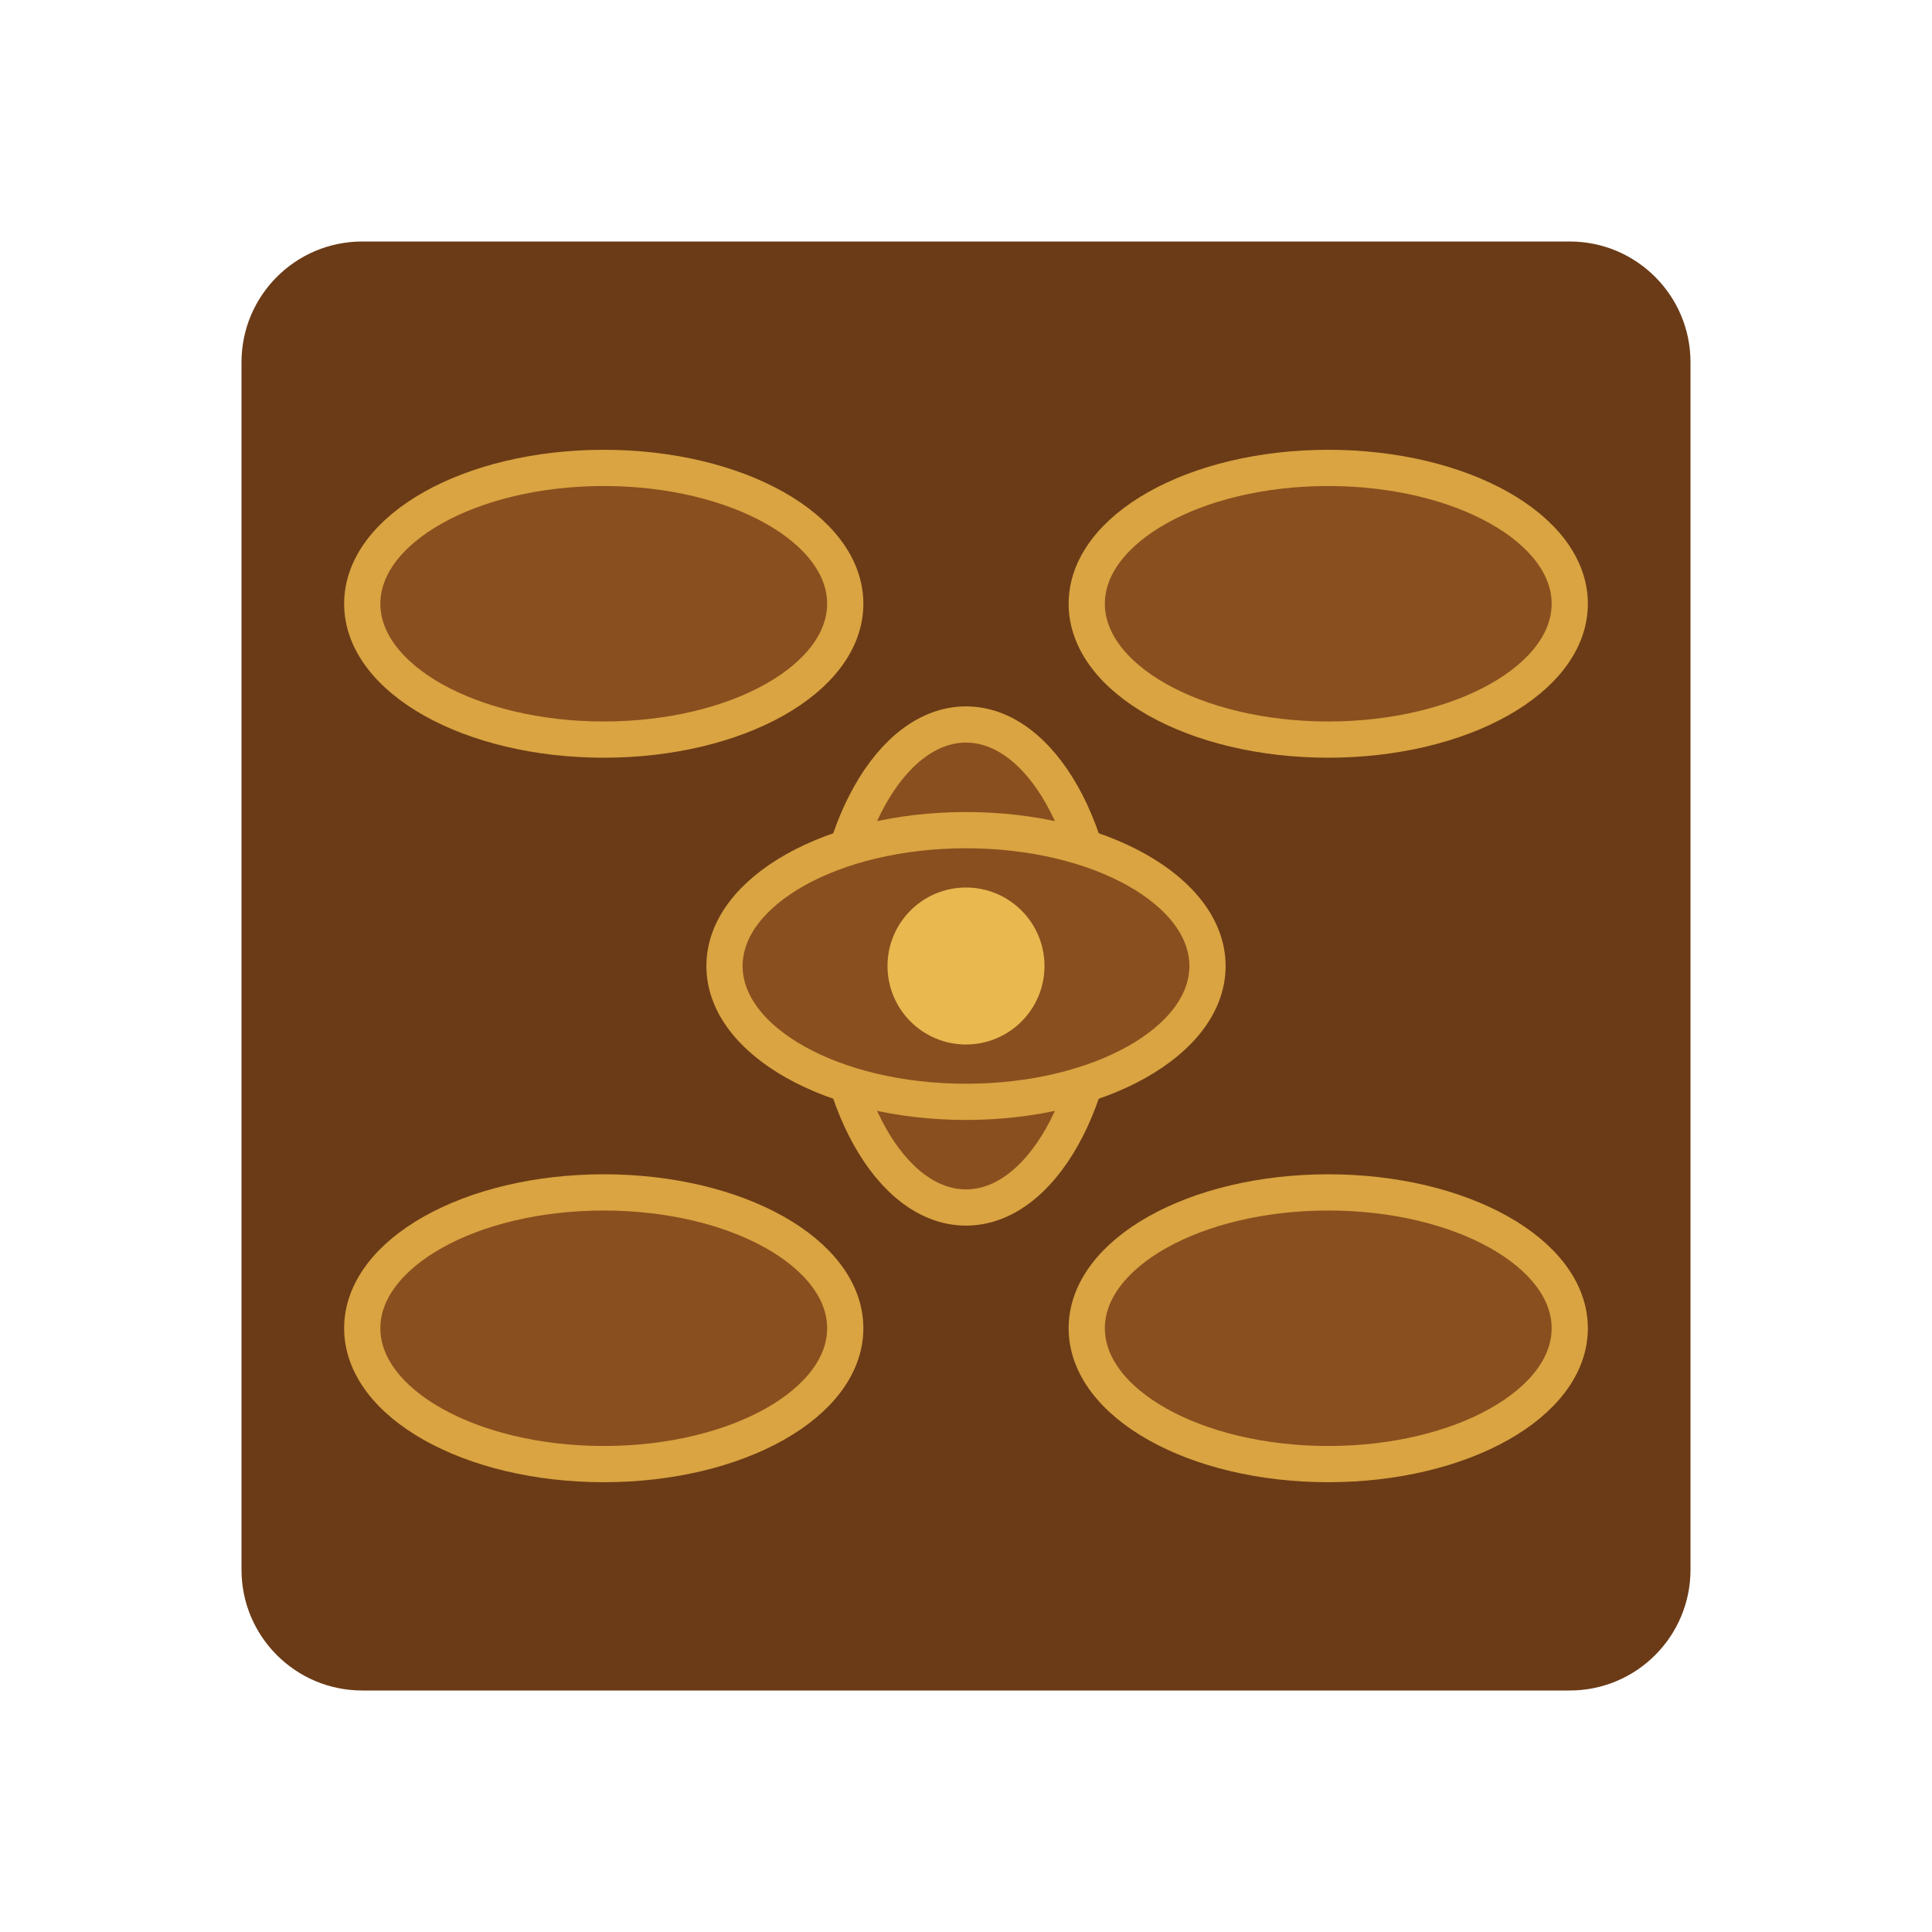
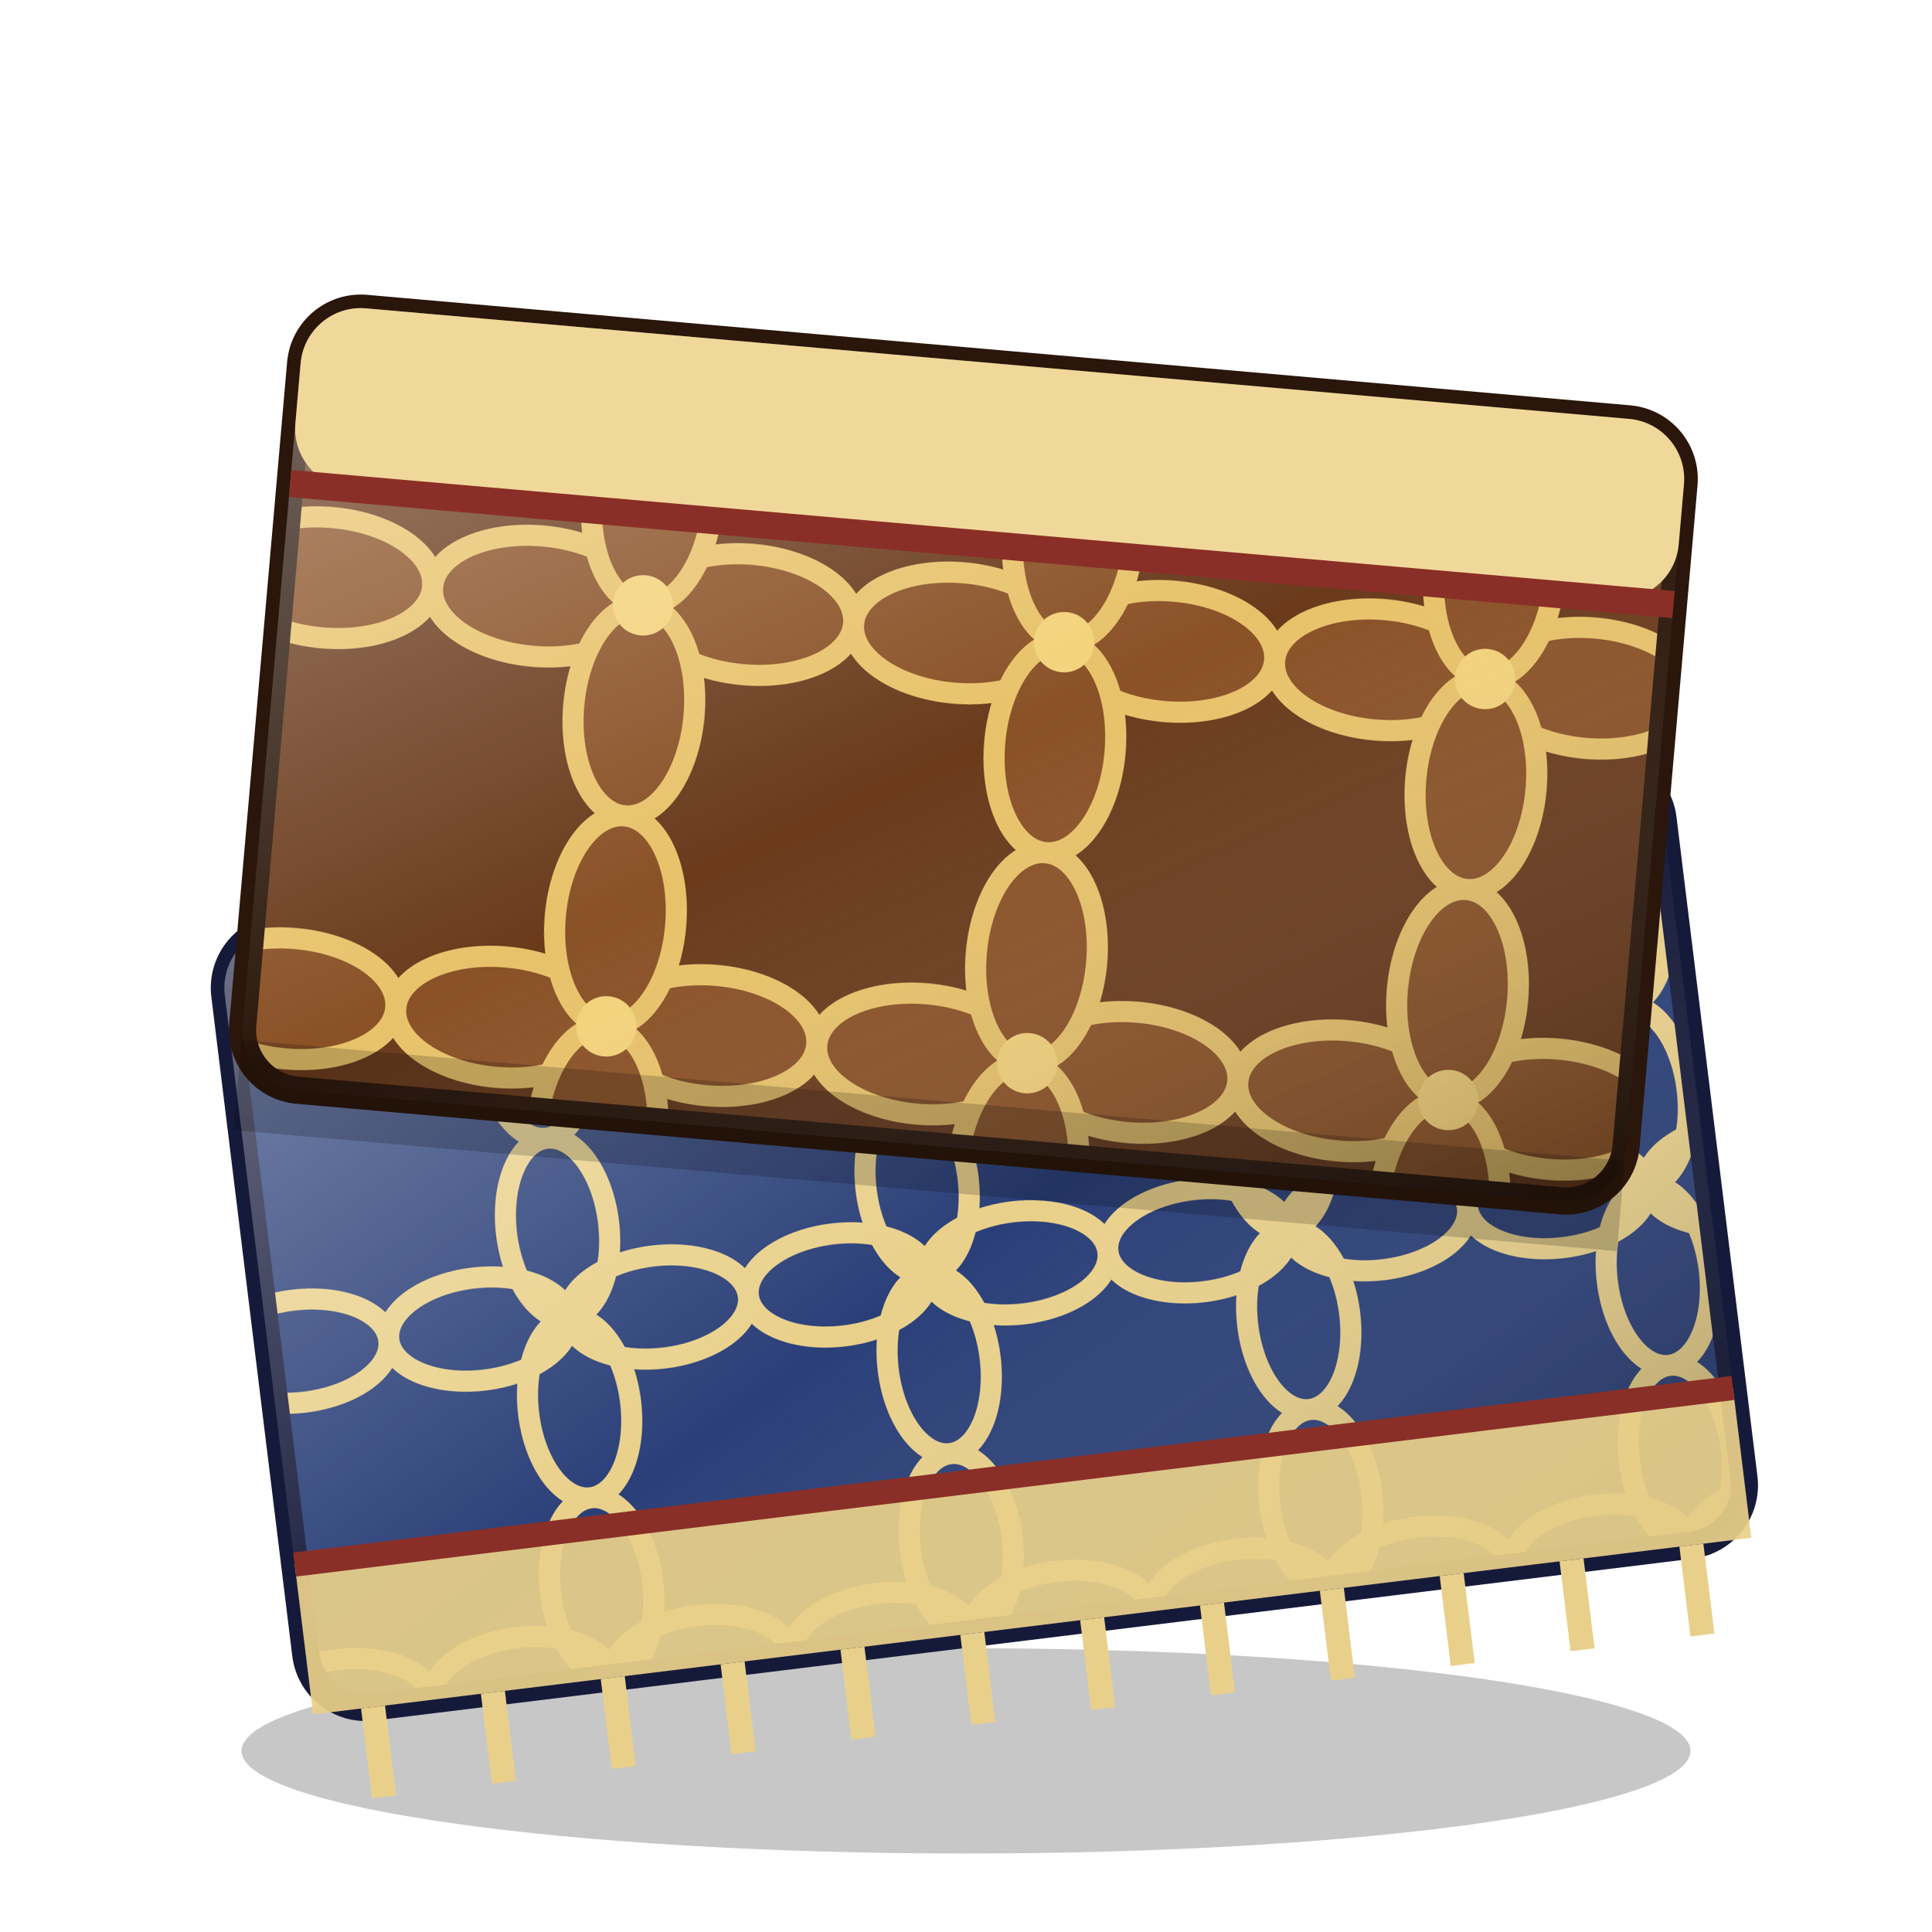
<svg xmlns="http://www.w3.org/2000/svg" viewBox="0 0 64 64" width="64" height="64">
-   <rect x="8" y="8" width="48" height="48" rx="4" fill="#6b3b17" />
-   <g fill="#8a4f1f" stroke="#d9a441" stroke-width="1.2">
-     <ellipse cx="20" cy="20" rx="8" ry="4.5" />
-     <ellipse cx="44" cy="20" rx="8" ry="4.5" />
-     <ellipse cx="20" cy="44" rx="8" ry="4.5" />
-     <ellipse cx="44" cy="44" rx="8" ry="4.5" />
-     <ellipse cx="32" cy="32" rx="4.5" ry="8" />
-     <ellipse cx="32" cy="32" rx="8" ry="4.5" />
+   <defs>
+     <pattern id="pk" width="12" height="12" patternUnits="userSpaceOnUse">
+       <rect width="12" height="12" fill="#2a3f78" />
+       <g fill="none" stroke="#e9d08a" stroke-width=".7">
+         <ellipse cx="3" cy="6" rx="3" ry="1.7" />
+         <ellipse cx="9" cy="6" rx="3" ry="1.7" />
+         <ellipse cx="6" cy="3" rx="1.7" ry="3" />
+         <ellipse cx="6" cy="9" rx="1.7" ry="3" />
+       </g>
+       <circle cx="6" cy="6" r=".8" fill="#e9d08a" />
+     </pattern>
+     <pattern id="pp" width="10" height="10" patternUnits="userSpaceOnUse" patternTransform="rotate(-35)">
+       <rect width="10" height="10" fill="#9c2f27" />
+       <path d="M0 3Q2.5 0 5 3T10 3M0 8Q2.5 5 5 8T10 8" stroke="#f0d28a" stroke-width="1.1" fill="none" />
+     </pattern>
+     <pattern id="pm" width="12" height="12" patternUnits="userSpaceOnUse">
+       <rect width="12" height="12" fill="#2f6d6a" />
+       <path d="M1 8Q3 3 6 5Q8 2 11 7" stroke="#f1e2b0" stroke-width=".9" fill="none" />
+       <path d="M0 11Q4 8 8 11" stroke="#f1e2b0" stroke-width=".8" fill="none" opacity=".7" />
+     </pattern>
+     <linearGradient id="sh" x1="0" y1="0" x2="1" y2="1">
+       <stop offset="0" stop-color="#ffffff" stop-opacity="0.38" />
+       <stop offset="0.5" stop-color="#ffffff" stop-opacity="0" />
+       <stop offset="1" stop-color="#000000" stop-opacity="0.28" />
+     </linearGradient>
+     <pattern id="kw" width="14" height="14" patternUnits="userSpaceOnUse">
+       <rect width="14" height="14" fill="#6a3a1b" />
+       <g fill="#8a5126" stroke="#e8c26a" stroke-width=".7">
+         <ellipse cx="3.5" cy="7" rx="3.5" ry="2" />
+         <ellipse cx="10.5" cy="7" rx="3.5" ry="2" />
+         <ellipse cx="7" cy="3.5" rx="2" ry="3.5" />
+         <ellipse cx="7" cy="10.5" rx="2" ry="3.5" />
+       </g>
+       <circle cx="7" cy="7" r="1" fill="#f3d27a" />
+     </pattern>
+   </defs>
+   <ellipse cx="32" cy="58" rx="24" ry="3.4" fill="#000" opacity=".22" />
+   <g transform="rotate(-7 32 36)">
+     <rect x="8" y="28" width="48" height="26" rx="2" fill="url(#pk)" stroke="#161a3a" stroke-width=".9" />
+     <rect x="8" y="28" width="48" height="26" rx="2" fill="url(#sh)" />
+     <rect x="8" y="49" width="48" height="5" fill="#e9d08a" opacity=".92" />
+     <path d="M8 49H56" stroke="#8a2f27" stroke-width=".8" />
+     <path d="M10 54v3" stroke="#e9d08a" stroke-width=".8" />
+     <path d="M14 54v3" stroke="#e9d08a" stroke-width=".8" />
+     <path d="M18 54v3" stroke="#e9d08a" stroke-width=".8" />
+     <path d="M22 54v3" stroke="#e9d08a" stroke-width=".8" />
+     <path d="M26 54v3" stroke="#e9d08a" stroke-width=".8" />
+     <path d="M30 54v3" stroke="#e9d08a" stroke-width=".8" />
+     <path d="M34 54v3" stroke="#e9d08a" stroke-width=".8" />
+     <path d="M38 54v3" stroke="#e9d08a" stroke-width=".8" />
+     <path d="M42 54v3" stroke="#e9d08a" stroke-width=".8" />
+     <path d="M46 54v3" stroke="#e9d08a" stroke-width=".8" />
+     <path d="M50 54v3" stroke="#e9d08a" stroke-width=".8" />
+     <path d="M54 54v3" stroke="#e9d08a" stroke-width=".8" />
  </g>
-   <circle cx="32" cy="32" r="2.6" fill="#e9b84f" />
+   <g transform="rotate(5 32 24)">
+     <rect x="9" y="12" width="46" height="26" rx="2" fill="url(#kw)" stroke="#2a160a" stroke-width=".9" />
+     <rect x="9" y="12" width="46" height="26" rx="2" fill="url(#sh)" />
+     <rect x="9" y="12" width="46" height="6" rx="2" fill="#f0d89a" />
+     <path d="M9 18H55" stroke="#8a2f27" stroke-width=".9" />
+     <path d="M9 38H55" stroke="#000" stroke-width="3" opacity=".18" />
+   </g>
</svg>
